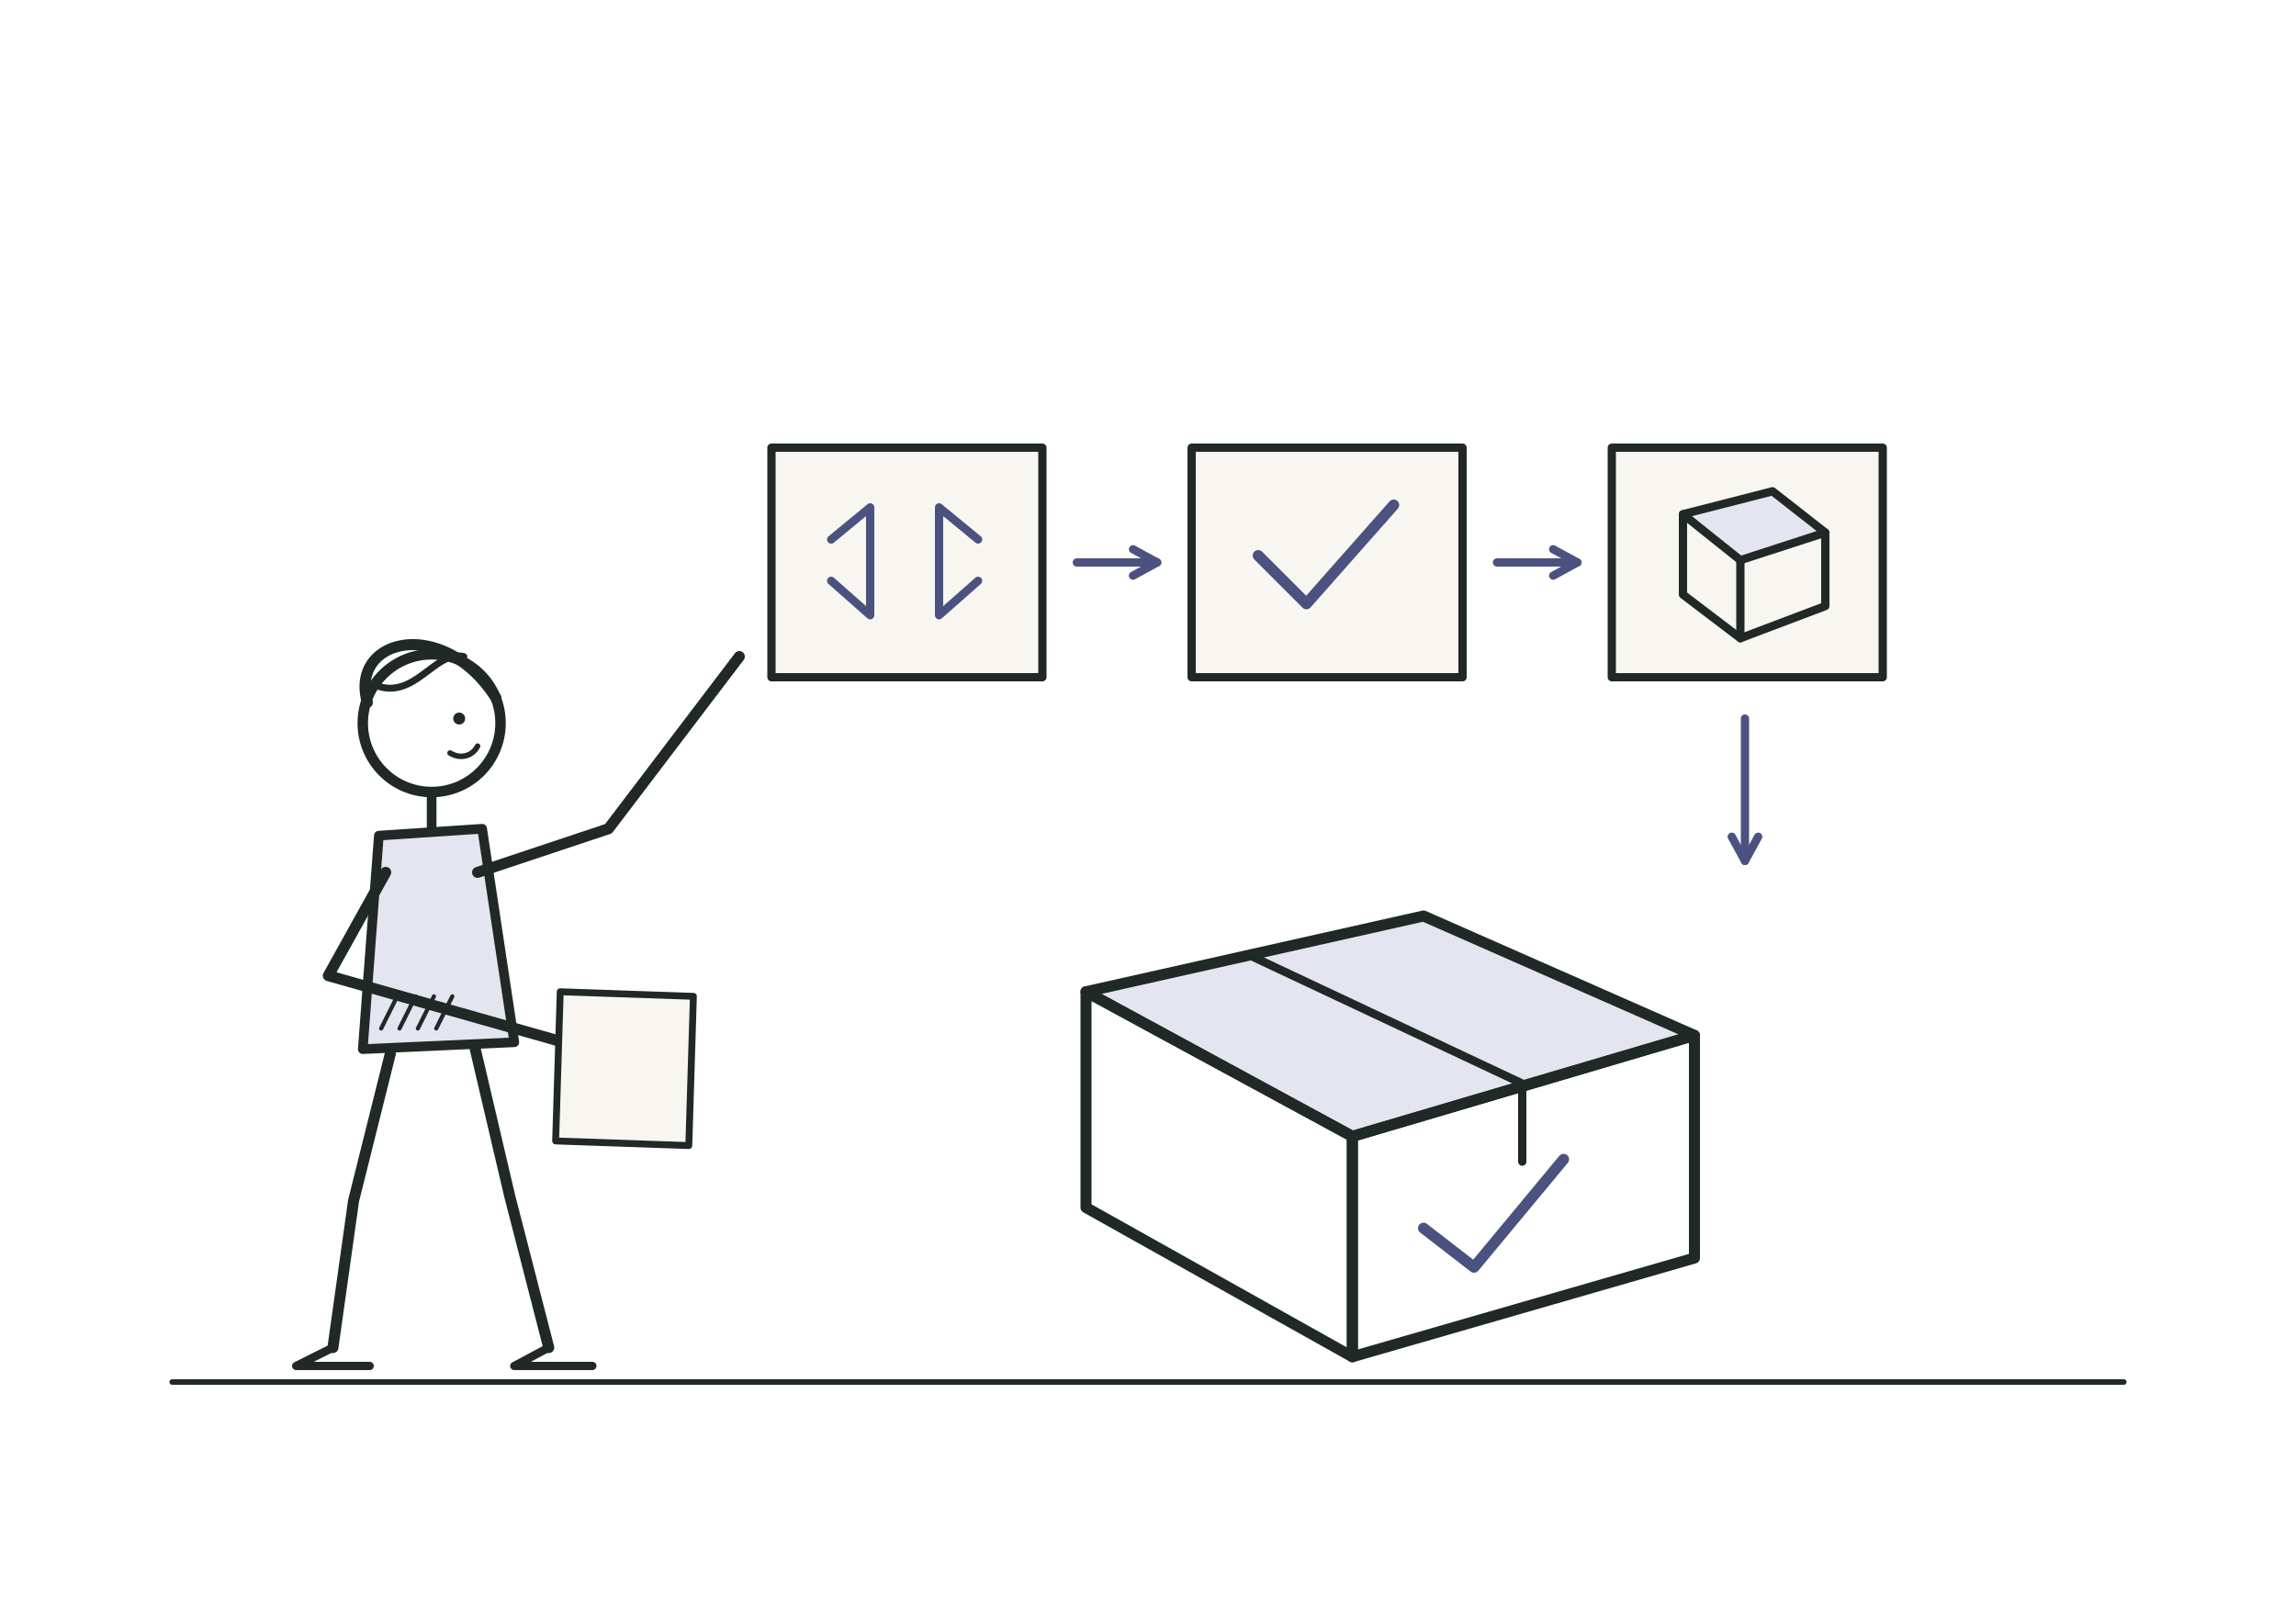
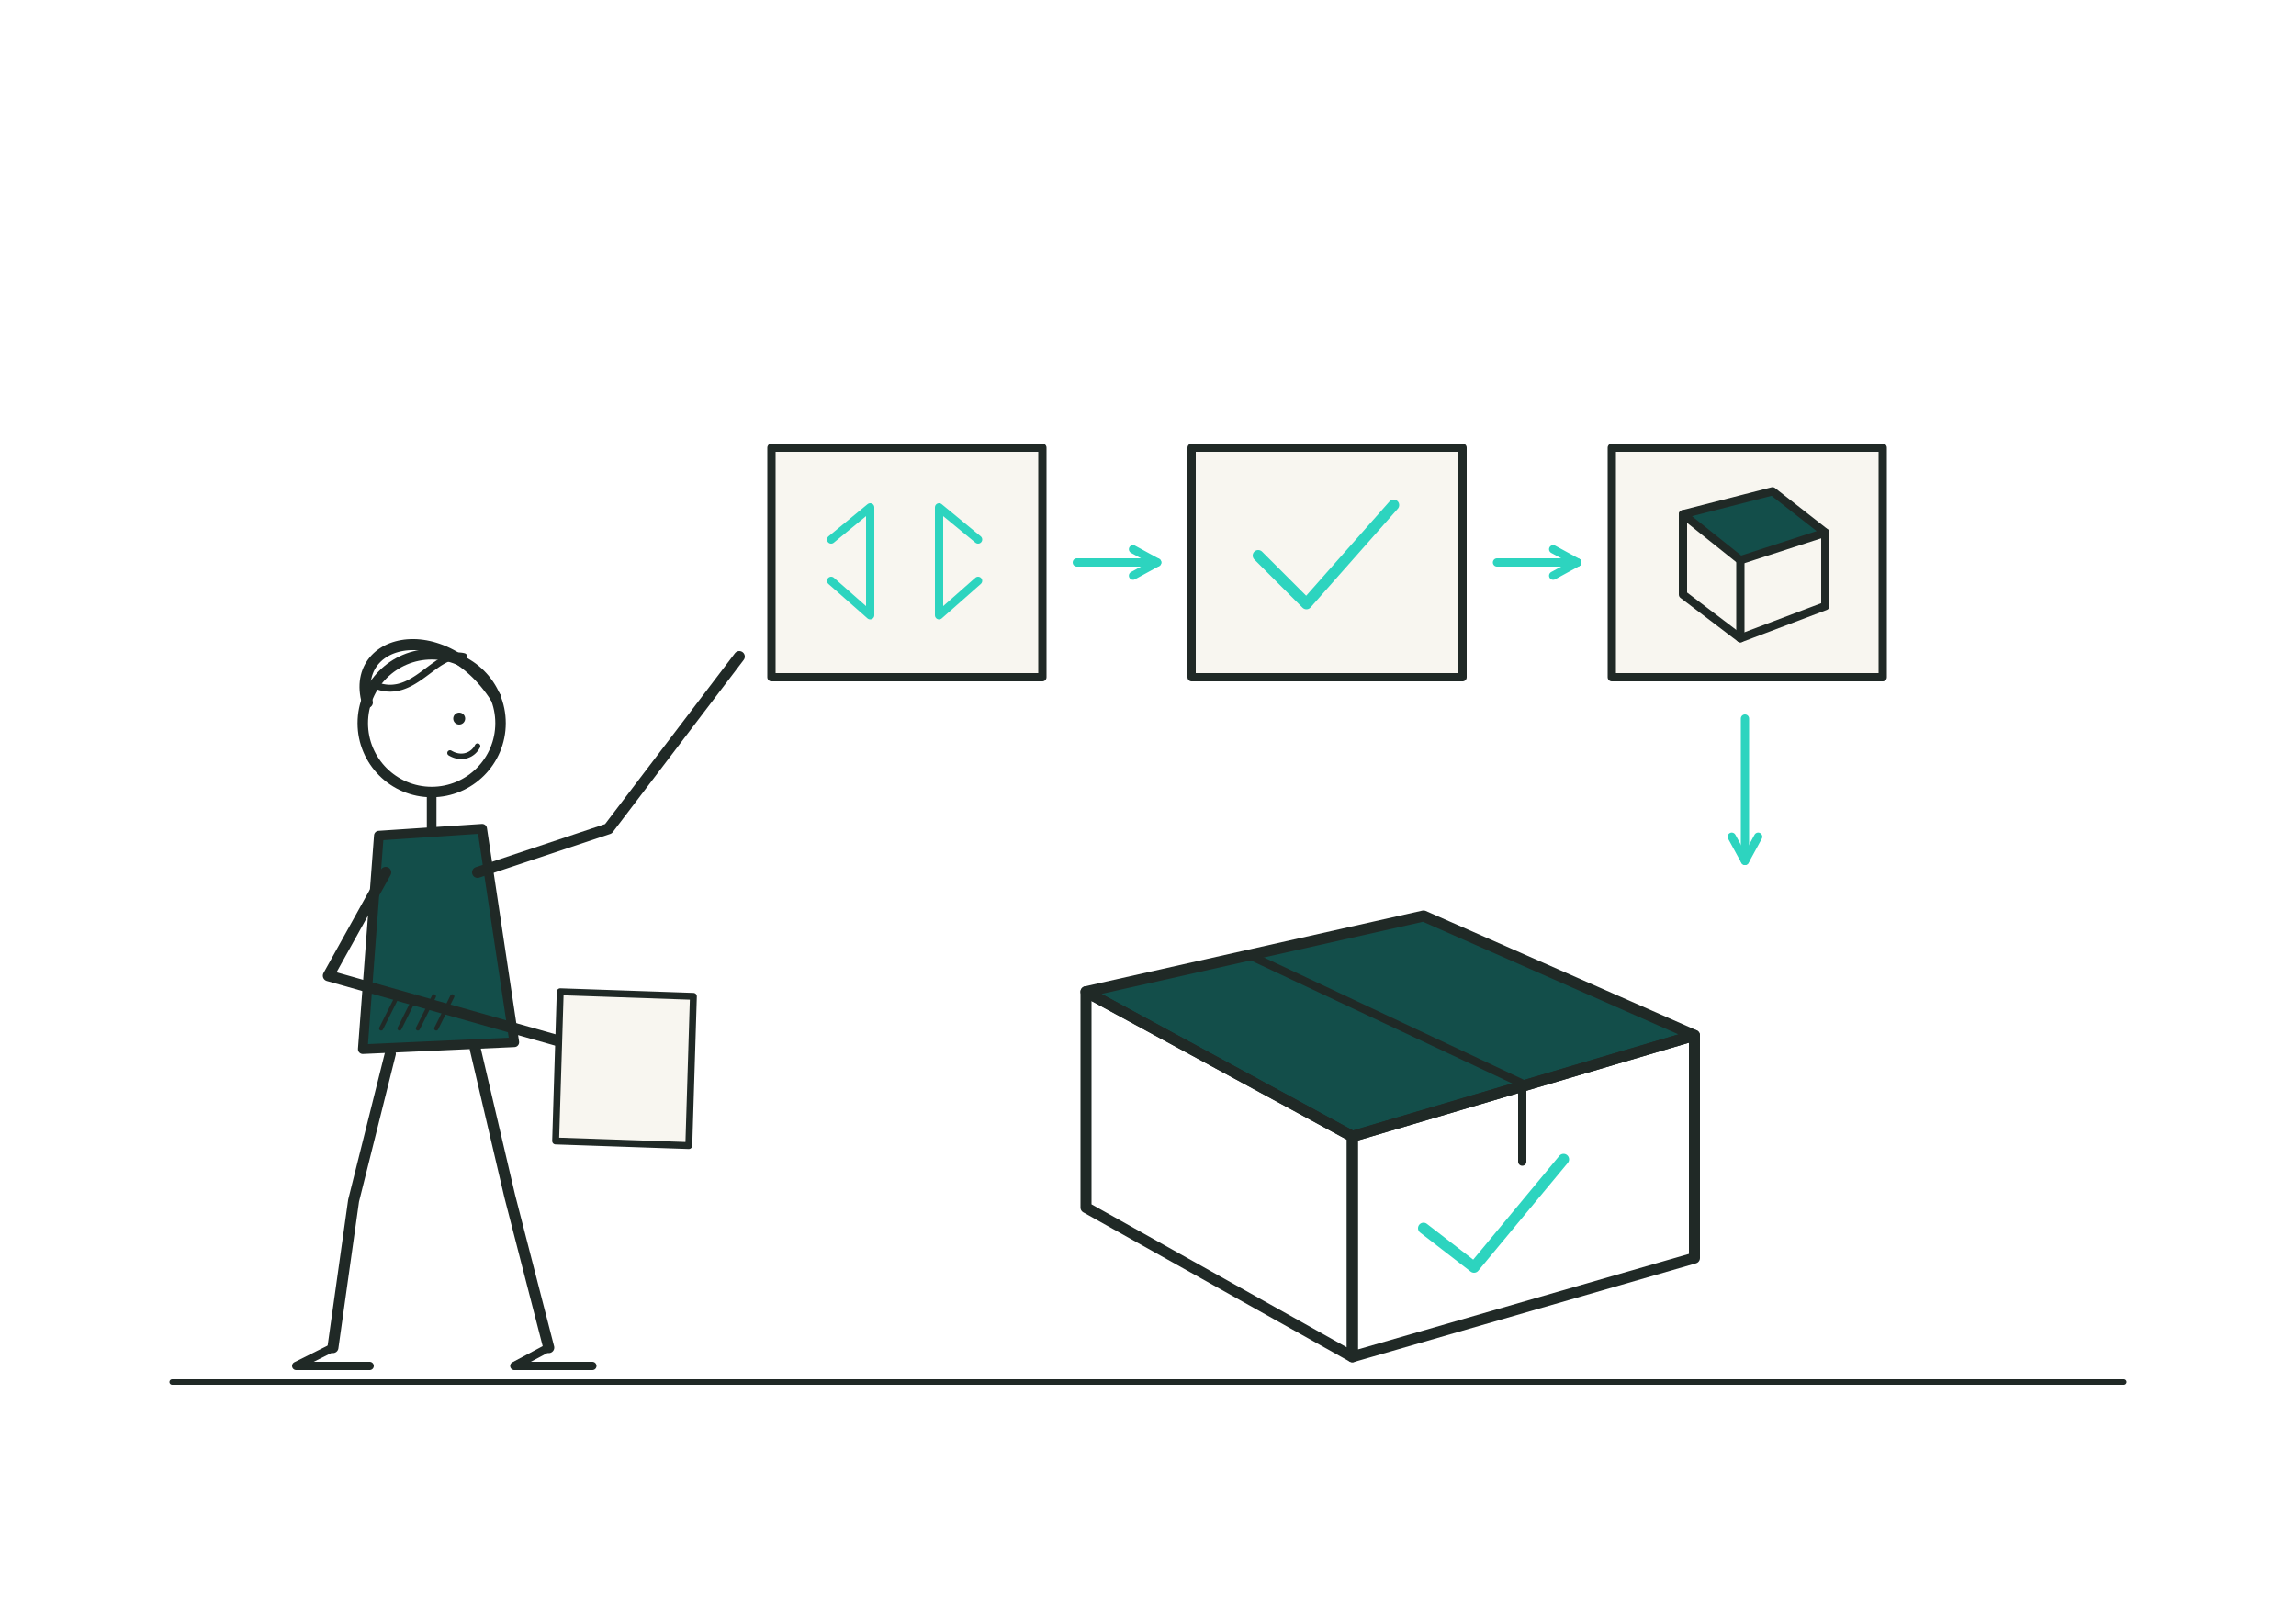
<svg xmlns="http://www.w3.org/2000/svg" viewBox="0 0 1000 700" width="1000" height="700">
  <polyline points="75.00,602.00 925.00,602.00" fill="none" stroke="#202926" stroke-width="2.4" stroke-linecap="round" stroke-linejoin="round" />
  <ellipse cx="188.0" cy="315.0" rx="30.0" ry="30.0" fill="none" stroke="#202926" stroke-width="4.56" />
  <ellipse cx="200.0" cy="313.0" rx="2.0" ry="2.0" fill="#202926" stroke="#202926" stroke-width="1.2" />
  <polyline points="196.00,328.00 196.25,328.15 196.50,328.28 196.75,328.41 197.00,328.53 197.25,328.65 197.50,328.75 197.75,328.85 197.99,328.94 198.24,329.02 198.49,329.10 198.73,329.16 198.98,329.22 199.22,329.28 199.46,329.32 199.70,329.36 199.94,329.39 200.18,329.41 200.42,329.43 200.65,329.44 200.89,329.44 201.12,329.44 201.35,329.43 201.58,329.41 201.81,329.39 202.03,329.36 202.26,329.33 202.48,329.29 202.70,329.24 202.91,329.18 203.12,329.12 203.34,329.06 203.54,328.99 203.75,328.91 203.95,328.83 204.15,328.74 204.35,328.65 204.55,328.55 204.74,328.45 204.93,328.34 205.11,328.22 205.29,328.10 205.47,327.98 205.65,327.85 205.82,327.72 205.98,327.58 206.15,327.44 206.31,327.29 206.46,327.14 206.62,326.98 206.76,326.82 206.91,326.65 207.05,326.49 207.18,326.31 207.31,326.14 207.44,325.96 207.56,325.77 207.68,325.58 207.79,325.39 207.90,325.20 208.00,325.00" fill="none" stroke="#202926" stroke-width="2.4" stroke-linecap="round" stroke-linejoin="round" />
  <polyline points="160.00,306.00 159.64,304.62 159.36,303.26 159.16,301.94 159.03,300.65 158.98,299.39 159.00,298.17 159.09,296.98 159.25,295.83 159.48,294.71 159.77,293.63 160.13,292.59 160.54,291.58 161.02,290.62 161.55,289.70 162.14,288.81 162.78,287.97 163.48,287.17 164.22,286.42 165.01,285.70 165.85,285.04 166.73,284.42 167.66,283.84 168.63,283.31 169.63,282.83 170.67,282.40 171.75,282.02 172.86,281.69 174.00,281.41 175.18,281.18 176.38,281.00 177.60,280.88 178.85,280.81 180.12,280.79 181.41,280.83 182.72,280.93 184.05,281.09 185.39,281.30 186.74,281.57 188.11,281.90 189.48,282.30 190.86,282.75 192.25,283.26 193.64,283.84 195.03,284.48 196.42,285.19 197.81,285.96 199.20,286.79 200.58,287.70 201.95,288.67 203.31,289.70 204.66,290.81 206.00,291.99 207.32,293.23 208.63,294.55 209.91,295.94 211.18,297.41 212.42,298.94 213.64,300.55 214.84,302.24 216.00,304.00" fill="none" stroke="#202926" stroke-width="4.8" stroke-linecap="round" stroke-linejoin="round" />
  <polyline points="165.00,299.00 165.79,299.23 166.58,299.42 167.35,299.56 168.11,299.67 168.86,299.74 169.60,299.77 170.33,299.77 171.05,299.73 171.76,299.66 172.46,299.56 173.16,299.44 173.84,299.28 174.52,299.10 175.18,298.89 175.84,298.66 176.50,298.40 177.14,298.13 177.78,297.83 178.41,297.52 179.04,297.19 179.66,296.84 180.27,296.48 180.88,296.10 181.48,295.72 182.08,295.33 182.67,294.92 183.26,294.51 183.84,294.09 184.42,293.67 185.00,293.25 185.57,292.82 186.14,292.40 186.71,291.97 187.28,291.55 187.84,291.13 188.40,290.72 188.96,290.31 189.52,289.92 190.07,289.53 190.63,289.15 191.18,288.78 191.74,288.43 192.30,288.09 192.85,287.77 193.41,287.47 193.96,287.18 194.52,286.92 195.08,286.68 195.64,286.46 196.20,286.27 196.77,286.10 197.34,285.96 197.91,285.85 198.48,285.77 199.06,285.72 199.64,285.71 200.22,285.72 200.81,285.78 201.40,285.87 202.00,286.00" fill="none" stroke="#202926" stroke-width="3.0" stroke-linecap="round" stroke-linejoin="round" />
  <polyline points="188.00,346.00 188.00,364.00" fill="none" stroke="#202926" stroke-width="4.2" stroke-linecap="round" stroke-linejoin="round" />
-   <polygon points="165,364 210,361 224,454 158,457" fill="#E4E5F0" />
+   <polygon points="165,364 210,361 224,454 158,457" fill="#134E4A" />
  <polyline points="165.00,364.00 210.00,361.00 224.00,454.00 158.00,457.00 165.00,364.00" fill="none" stroke="#202926" stroke-width="4.2" stroke-linecap="round" stroke-linejoin="round" />
  <polyline points="170.00,459.00 154.00,523.00 145.00,587.00" fill="none" stroke="#202926" stroke-width="4.8" stroke-linecap="round" stroke-linejoin="round" />
  <polyline points="207.00,457.00 222.00,521.00 239.00,587.00" fill="none" stroke="#202926" stroke-width="4.8" stroke-linecap="round" stroke-linejoin="round" />
  <polyline points="145.00,587.00 129.00,595.00 161.00,595.00" fill="none" stroke="#202926" stroke-width="3.6" stroke-linecap="round" stroke-linejoin="round" />
  <polyline points="239.00,587.00 224.00,595.00 258.00,595.00" fill="none" stroke="#202926" stroke-width="3.6" stroke-linecap="round" stroke-linejoin="round" />
  <polyline points="173.00,434.00 166.00,448.00" fill="none" stroke="#202926" stroke-width="1.8" stroke-linecap="round" stroke-linejoin="round" />
  <polyline points="181.00,434.00 174.00,448.00" fill="none" stroke="#202926" stroke-width="1.8" stroke-linecap="round" stroke-linejoin="round" />
  <polyline points="189.00,434.00 182.00,448.00" fill="none" stroke="#202926" stroke-width="1.8" stroke-linecap="round" stroke-linejoin="round" />
  <polyline points="197.00,434.00 190.00,448.00" fill="none" stroke="#202926" stroke-width="1.8" stroke-linecap="round" stroke-linejoin="round" />
  <polyline points="208.00,380.00 265.00,361.00 322.00,286.00" fill="none" stroke="#202926" stroke-width="4.8" stroke-linecap="round" stroke-linejoin="round" />
  <polyline points="168.00,380.00 143.00,425.00 256.00,457.00" fill="none" stroke="#202926" stroke-width="4.8" stroke-linecap="round" stroke-linejoin="round" />
  <polygon points="244,432 302,434 300,499 242,497" fill="#F8F6F0" />
  <polyline points="244.00,432.00 302.00,434.00 300.00,499.00 242.00,497.00 244.00,432.00" fill="none" stroke="#202926" stroke-width="3.0" stroke-linecap="round" stroke-linejoin="round" />
  <polygon points="336,195 454,195 454,295 336,295" fill="#F8F6F0" />
  <polyline points="336.00,195.00 454.00,195.00 454.00,295.00 336.00,295.00 336.00,195.00" fill="none" stroke="#202926" stroke-width="3.6" stroke-linecap="round" stroke-linejoin="round" />
  <polygon points="519,195 637,195 637,295 519,295" fill="#F8F6F0" />
  <polyline points="519.00,195.00 637.00,195.00 637.00,295.00 519.00,295.00 519.00,195.00" fill="none" stroke="#202926" stroke-width="3.6" stroke-linecap="round" stroke-linejoin="round" />
  <polygon points="702,195 820,195 820,295 702,295" fill="#F8F6F0" />
  <polyline points="702.00,195.00 820.00,195.00 820.00,295.00 702.00,295.00 702.00,195.00" fill="none" stroke="#202926" stroke-width="3.6" stroke-linecap="round" stroke-linejoin="round" />
-   <polyline points="362.00,235.00 379.00,221.00 379.00,268.00 362.00,253.00" fill="none" stroke="#4C527F" stroke-width="3.6" stroke-linecap="round" stroke-linejoin="round" />
-   <polyline points="426.00,235.00 409.00,221.00 409.00,268.00 426.00,253.00" fill="none" stroke="#4C527F" stroke-width="3.6" stroke-linecap="round" stroke-linejoin="round" />
-   <polyline points="548.00,242.00 569.00,263.00 607.00,220.00" fill="none" stroke="#4C527F" stroke-width="4.8" stroke-linecap="round" stroke-linejoin="round" />
-   <polygon points="733,224 772,214 795,232 758,244" fill="#E4E5F0" />
+   <polyline points="362.00,235.00 379.00,221.00 379.00,268.00 362.00,253.00" fill="none" stroke="#2DD4BF" stroke-width="3.6" stroke-linecap="round" stroke-linejoin="round" />
+   <polyline points="426.00,235.00 409.00,221.00 409.00,268.00 426.00,253.00" fill="none" stroke="#2DD4BF" stroke-width="3.6" stroke-linecap="round" stroke-linejoin="round" />
+   <polyline points="548.00,242.00 569.00,263.00 607.00,220.00" fill="none" stroke="#2DD4BF" stroke-width="4.8" stroke-linecap="round" stroke-linejoin="round" />
+   <polygon points="733,224 772,214 795,232 758,244" fill="#134E4A" />
  <polyline points="733.00,224.00 772.00,214.00 795.00,232.00 758.00,244.00 733.00,224.00" fill="none" stroke="#202926" stroke-width="3.6" stroke-linecap="round" stroke-linejoin="round" />
  <polyline points="733.00,224.00 733.00,259.00 758.00,278.00 795.00,264.00 795.00,232.00" fill="none" stroke="#202926" stroke-width="3.6" stroke-linecap="round" stroke-linejoin="round" />
  <polyline points="758.00,244.00 758.00,278.00" fill="none" stroke="#202926" stroke-width="3.6" stroke-linecap="round" stroke-linejoin="round" />
-   <polyline points="469.00,245.00 504.00,245.00" fill="none" stroke="#4C527F" stroke-width="3.6" stroke-linecap="round" stroke-linejoin="round" />
-   <polyline points="493.47,250.75 504.00,245.00 493.47,239.25" fill="none" stroke="#4C527F" stroke-width="3.6" stroke-linecap="round" stroke-linejoin="round" />
-   <polyline points="652.00,245.00 687.00,245.00" fill="none" stroke="#4C527F" stroke-width="3.6" stroke-linecap="round" stroke-linejoin="round" />
-   <polyline points="676.47,250.75 687.00,245.00 676.47,239.25" fill="none" stroke="#4C527F" stroke-width="3.6" stroke-linecap="round" stroke-linejoin="round" />
-   <polyline points="760.00,313.00 760.00,375.00" fill="none" stroke="#4C527F" stroke-width="3.6" stroke-linecap="round" stroke-linejoin="round" />
-   <polyline points="754.25,364.47 760.00,375.00 765.75,364.47" fill="none" stroke="#4C527F" stroke-width="3.6" stroke-linecap="round" stroke-linejoin="round" />
-   <polygon points="473,432 620,399 738,451 589,495" fill="#E4E5F0" />
+   <polyline points="469.00,245.00 504.00,245.00" fill="none" stroke="#2DD4BF" stroke-width="3.6" stroke-linecap="round" stroke-linejoin="round" />
+   <polyline points="493.47,250.75 504.00,245.00 493.47,239.25" fill="none" stroke="#2DD4BF" stroke-width="3.6" stroke-linecap="round" stroke-linejoin="round" />
+   <polyline points="652.00,245.00 687.00,245.00" fill="none" stroke="#2DD4BF" stroke-width="3.6" stroke-linecap="round" stroke-linejoin="round" />
+   <polyline points="676.47,250.75 687.00,245.00 676.47,239.25" fill="none" stroke="#2DD4BF" stroke-width="3.6" stroke-linecap="round" stroke-linejoin="round" />
+   <polyline points="760.00,313.00 760.00,375.00" fill="none" stroke="#2DD4BF" stroke-width="3.6" stroke-linecap="round" stroke-linejoin="round" />
+   <polyline points="754.25,364.47 760.00,375.00 765.75,364.47" fill="none" stroke="#2DD4BF" stroke-width="3.6" stroke-linecap="round" stroke-linejoin="round" />
+   <polygon points="473,432 620,399 738,451 589,495" fill="#134E4A" />
  <polyline points="473.00,432.00 620.00,399.00 738.00,451.00 589.00,495.00 473.00,432.00" fill="none" stroke="#202926" stroke-width="4.8" stroke-linecap="round" stroke-linejoin="round" />
  <polyline points="473.00,432.00 589.00,495.00 589.00,591.00 473.00,526.00 473.00,432.00" fill="none" stroke="#202926" stroke-width="4.8" stroke-linecap="round" stroke-linejoin="round" />
  <polyline points="589.00,495.00 738.00,451.00 738.00,548.00 589.00,591.00 589.00,495.00" fill="none" stroke="#202926" stroke-width="4.8" stroke-linecap="round" stroke-linejoin="round" />
  <polyline points="544.00,416.00 663.00,472.00 663.00,506.00" fill="none" stroke="#202926" stroke-width="3.6" stroke-linecap="round" stroke-linejoin="round" />
-   <polyline points="620.00,535.00 642.00,552.00 681.00,505.00" fill="none" stroke="#4C527F" stroke-width="4.8" stroke-linecap="round" stroke-linejoin="round" />
+   <polyline points="620.00,535.00 642.00,552.00 681.00,505.00" fill="none" stroke="#2DD4BF" stroke-width="4.8" stroke-linecap="round" stroke-linejoin="round" />
</svg>
